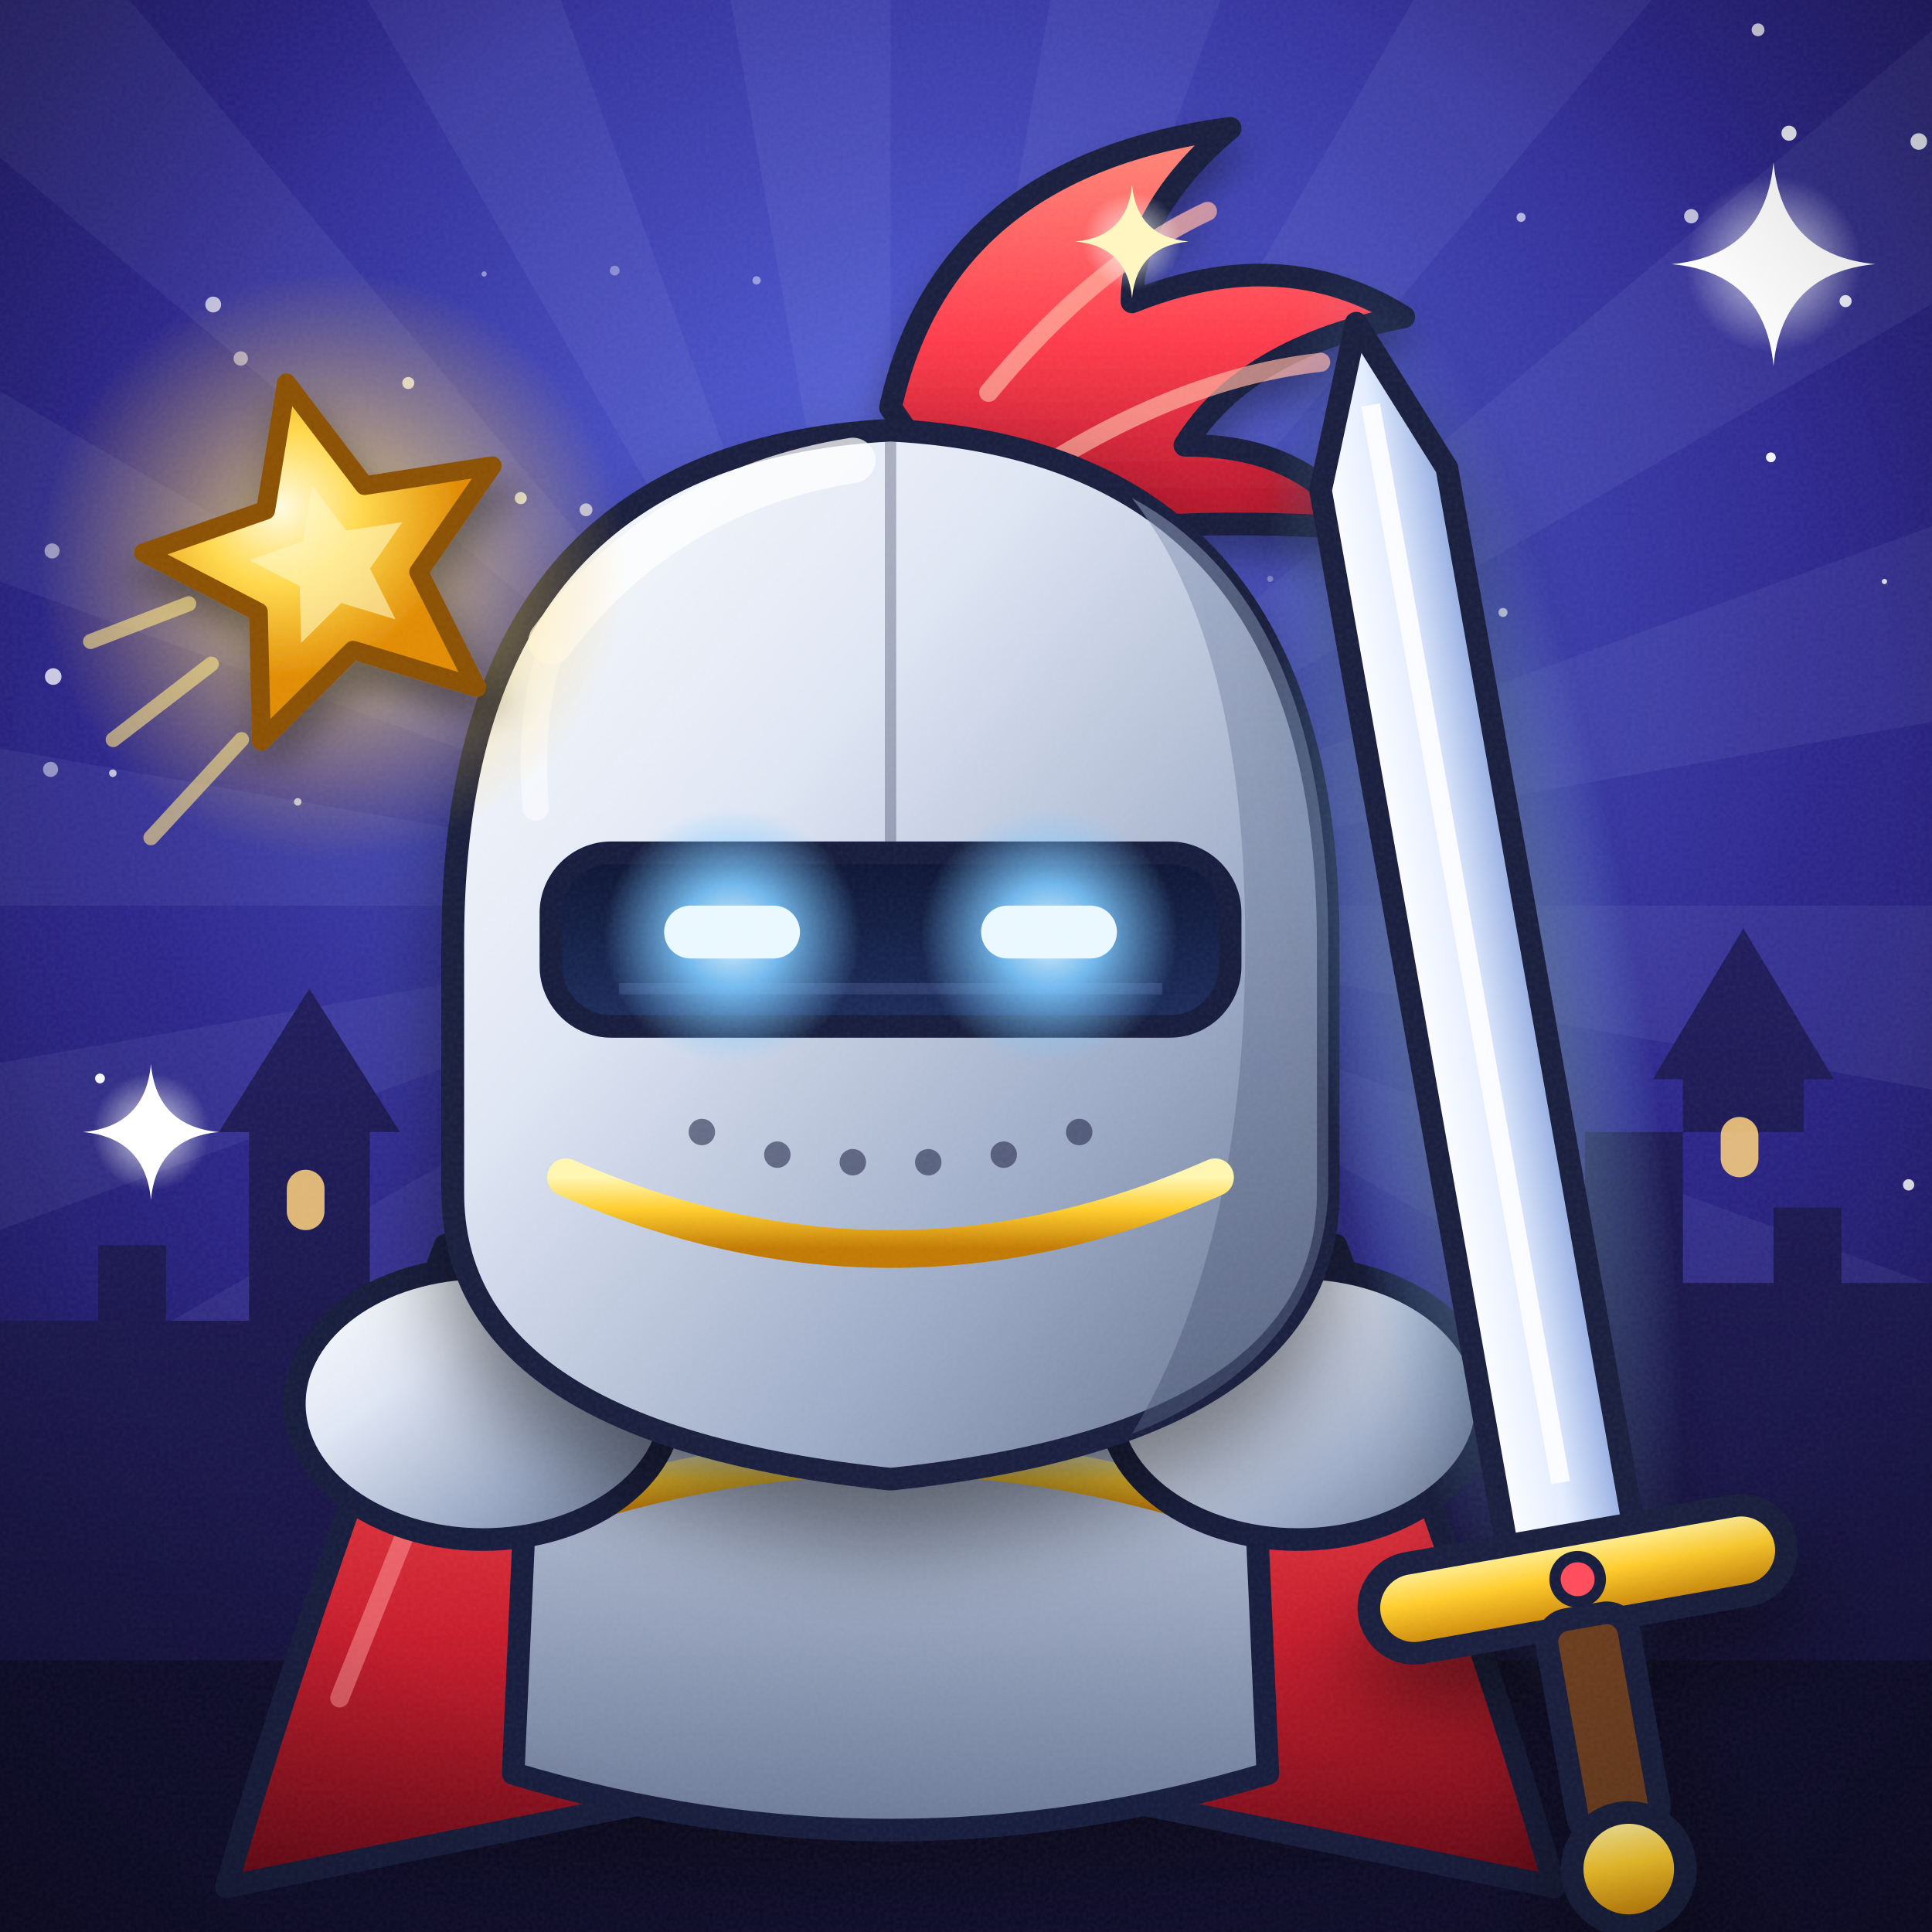
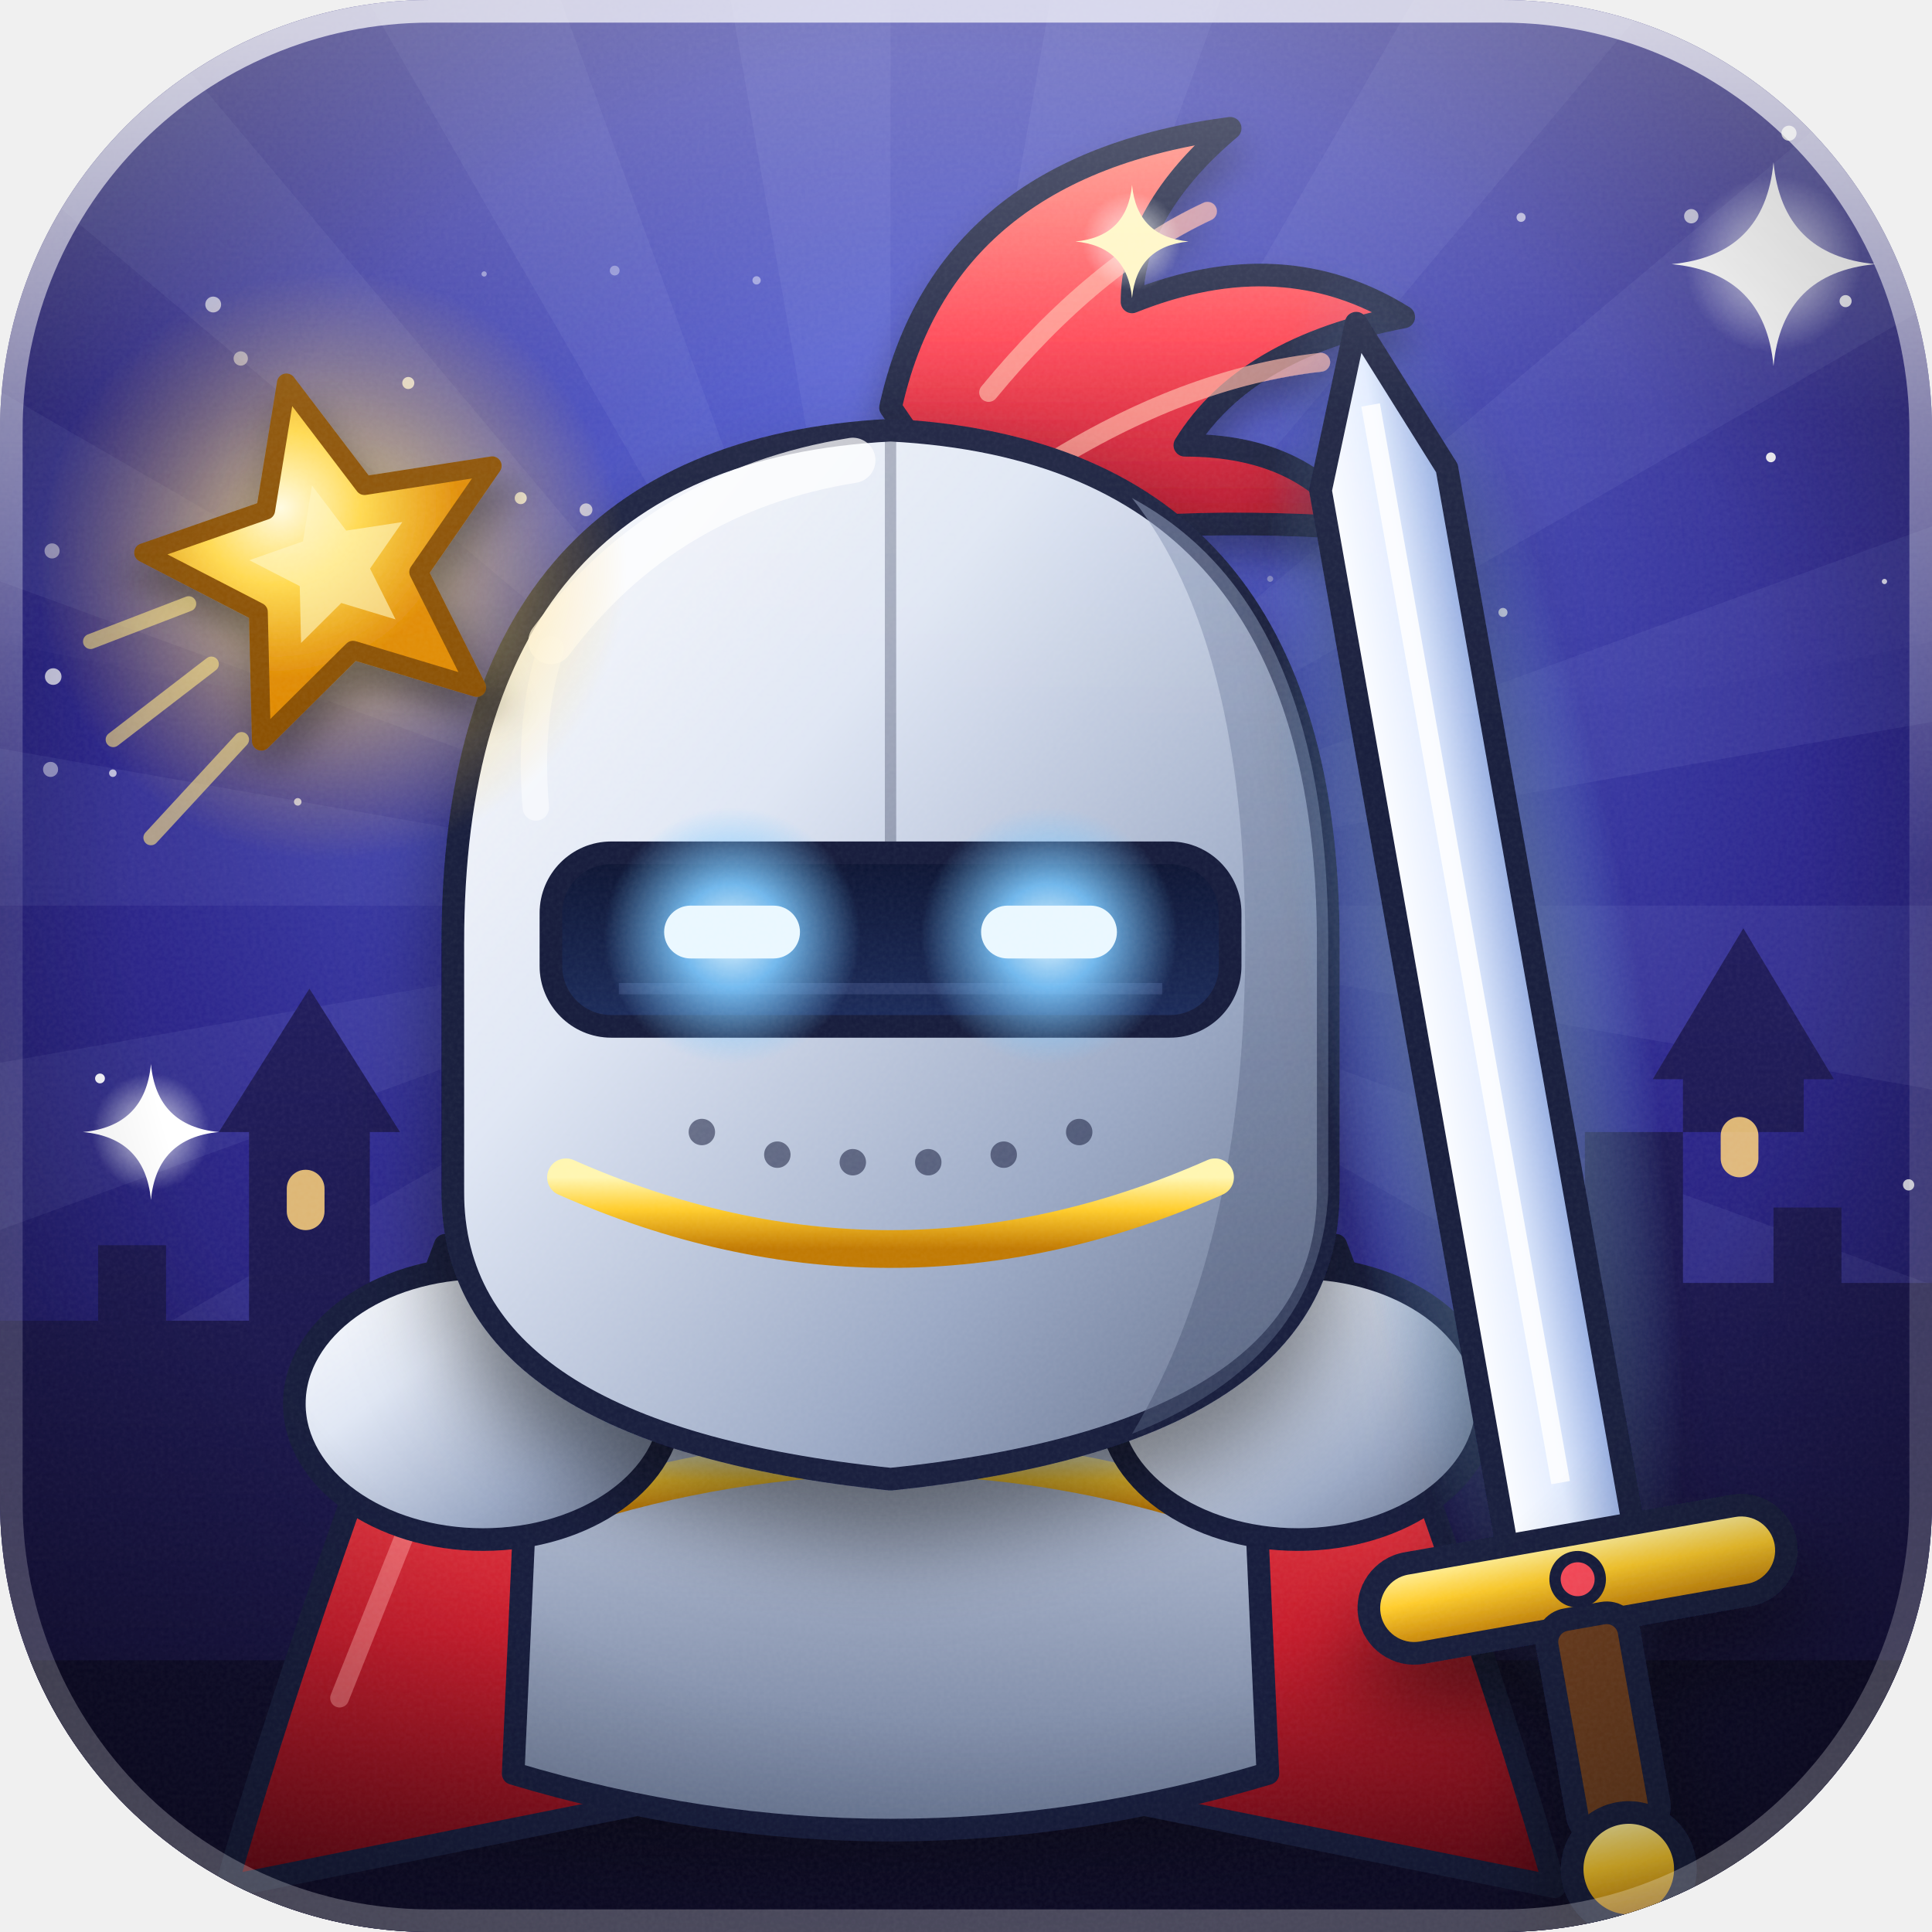
<svg xmlns="http://www.w3.org/2000/svg" viewBox="0 0 512 512">
  <defs>
    <clipPath id="sq">
-       <rect width="512" height="512" />
+       <rect width="512" height="512" rx="114" />
    </clipPath>
    <filter id="sh" x="-40%" y="-40%" width="180%" height="180%">
      <feDropShadow dx="0" dy="14" stdDeviation="12" flood-color="#000" flood-opacity=".5" />
    </filter>
    <filter id="sh2" x="-40%" y="-40%" width="180%" height="180%">
      <feDropShadow dx="0" dy="6" stdDeviation="5" flood-color="#000" flood-opacity=".4" />
    </filter>
    <filter id="glow" x="-100%" y="-100%" width="300%" height="300%">
      <feGaussianBlur stdDeviation="10" result="b" />
      <feMerge>
        <feMergeNode in="b" />
        <feMergeNode in="b" />
        <feMergeNode in="SourceGraphic" />
      </feMerge>
    </filter>
    <filter id="glowS" x="-100%" y="-100%" width="300%" height="300%">
      <feGaussianBlur stdDeviation="4" result="b" />
      <feMerge>
        <feMergeNode in="b" />
        <feMergeNode in="SourceGraphic" />
      </feMerge>
    </filter>
    <filter id="b2" x="-50%" y="-50%" width="200%" height="200%">
      <feGaussianBlur stdDeviation="2" />
    </filter>
    <filter id="b6" x="-50%" y="-50%" width="200%" height="200%">
      <feGaussianBlur stdDeviation="6" />
    </filter>
    <filter id="b14" x="-60%" y="-60%" width="220%" height="220%">
      <feGaussianBlur stdDeviation="14" />
    </filter>
    <filter id="b30" x="-80%" y="-80%" width="260%" height="260%">
      <feGaussianBlur stdDeviation="30" />
    </filter>
    <filter id="grain" x="0" y="0" width="100%" height="100%">
      <feTurbulence type="fractalNoise" baseFrequency=".9" numOctaves="2" seed="7" />
      <feColorMatrix values="0 0 0 0 1  0 0 0 0 1  0 0 0 0 1  0 0 0 .055 0" />
    </filter>
    <linearGradient id="gloss" x1="0" y1="0" x2="0" y2="1">
      <stop offset="0" stop-color="#fff" stop-opacity=".32" />
      <stop offset=".55" stop-color="#fff" stop-opacity=".05" />
      <stop offset="1" stop-color="#fff" stop-opacity="0" />
    </linearGradient>
-     <radialGradient id="vig" cx=".5" cy=".46" r=".78">
-       <stop offset=".62" stop-color="#000" stop-opacity="0" />
-       <stop offset="1" stop-color="#000" stop-opacity=".32" />
+     <radialGradient id="vig" cx=".5" cy=".46" r=".74">
+       <stop offset=".58" stop-color="#000" stop-opacity="0" />
+       <stop offset="1" stop-color="#000" stop-opacity=".45" />
    </radialGradient>
    <linearGradient id="rim" x1="0" y1="0" x2="0" y2="1">
      <stop offset="0" stop-color="#fff" stop-opacity=".7" />
      <stop offset=".45" stop-color="#fff" stop-opacity=".1" />
      <stop offset="1" stop-color="#fff" stop-opacity=".25" />
    </linearGradient>
    <radialGradient id="spark">
      <stop offset="0" stop-color="#fff" />
      <stop offset=".25" stop-color="#fff" stop-opacity=".85" />
      <stop offset="1" stop-color="#fff" stop-opacity="0" />
    </radialGradient>
    <radialGradient id="sky" cx="0.5" cy="0.32" r="0.9">
      <stop offset="0" stop-color="#5a6ae8" />
      <stop offset="0.5" stop-color="#2a248a" />
      <stop offset="1" stop-color="#0a0828" />
    </radialGradient>
    <linearGradient id="castle" x1="0" y1="0" x2="0" y2="1">
      <stop offset="0" stop-color="#1e1a5a" />
      <stop offset="1" stop-color="#100c34" />
    </linearGradient>
    <linearGradient id="helm" x1="0" y1="0" x2="1" y2="1">
      <stop offset="0" stop-color="#ffffff" />
      <stop offset="0.35" stop-color="#dfe6f4" />
      <stop offset="0.7" stop-color="#9aa8c4" />
      <stop offset="1" stop-color="#5c6884" />
    </linearGradient>
    <linearGradient id="helmSide" x1="0" y1="0" x2="0" y2="1">
      <stop offset="0" stop-color="#8a98b8" />
      <stop offset="1" stop-color="#4a5674" />
    </linearGradient>
    <linearGradient id="gold" x1="0" y1="0" x2="0" y2="1">
      <stop offset="0" stop-color="#fff6b0" />
      <stop offset="0.45" stop-color="#ffcc2a" />
      <stop offset="1" stop-color="#c07800" />
    </linearGradient>
    <linearGradient id="plume" x1="0" y1="0" x2="0" y2="1">
      <stop offset="0" stop-color="#ff8a7a" />
      <stop offset="0.5" stop-color="#ff3a4a" />
      <stop offset="1" stop-color="#a80c24" />
    </linearGradient>
    <linearGradient id="cape" x1="0" y1="0" x2="0" y2="1">
      <stop offset="0" stop-color="#ff5a5a" />
      <stop offset="0.6" stop-color="#c81a2a" />
      <stop offset="1" stop-color="#6a0614" />
    </linearGradient>
    <linearGradient id="visor" x1="0" y1="0" x2="0" y2="1">
      <stop offset="0" stop-color="#0a1230" />
      <stop offset="1" stop-color="#1a2a5a" />
    </linearGradient>
    <radialGradient id="eyeGlow" cx="0.5" cy="0.5" r="0.5">
      <stop offset="0" stop-color="#e6f6ff" />
      <stop offset="0.4" stop-color="#7ac8ff" stop-opacity="0.9" />
      <stop offset="1" stop-color="#7ac8ff" stop-opacity="0" />
    </radialGradient>
    <linearGradient id="blade" x1="0" y1="0" x2="1" y2="0">
      <stop offset="0" stop-color="#ffffff" />
      <stop offset="0.5" stop-color="#e2ecff" />
      <stop offset="1" stop-color="#8aa4dc" />
    </linearGradient>
    <radialGradient id="bladeGlow" cx="0.5" cy="0.5" r="0.5">
      <stop offset="0" stop-color="#bfe2ff" stop-opacity="0.85" />
      <stop offset="1" stop-color="#7ab8ff" stop-opacity="0" />
    </radialGradient>
    <radialGradient id="star" cx="0.4" cy="0.35" r="0.5">
      <stop offset="0" stop-color="#fffbe0" />
      <stop offset="0.45" stop-color="#ffd84a" />
      <stop offset="1" stop-color="#e08a00" />
    </radialGradient>
    <radialGradient id="starGlow" cx="0.5" cy="0.5" r="0.5">
      <stop offset="0" stop-color="#ffe680" stop-opacity="0.9" />
      <stop offset="1" stop-color="#ffc634" stop-opacity="0" />
    </radialGradient>
    <linearGradient id="armor" x1="0" y1="0" x2="0" y2="1">
      <stop offset="0" stop-color="#c8d2e6" />
      <stop offset="1" stop-color="#6a7896" />
    </linearGradient>
  </defs>
  <g clip-path="url(#sq)">
    <rect width="512" height="512" fill="url(#sky)" />
    <circle cx="267.3" cy="306.5" r="2.3" fill="#fff" opacity="0.54" />
    <circle cx="392.2" cy="267.6" r="1.8" fill="#fff" opacity="0.42" />
    <circle cx="13.8" cy="146.0" r="2.0" fill="#fff" opacity="0.51" />
    <circle cx="256.8" cy="120.6" r="2.1" fill="#fff" opacity="0.96" />
    <circle cx="205.6" cy="379.4" r="0.8" fill="#fff" opacity="0.88" />
    <circle cx="448.2" cy="57.3" r="1.9" fill="#fff" opacity="0.71" />
    <circle cx="489.1" cy="79.8" r="1.6" fill="#fff" opacity="0.92" />
    <circle cx="327.1" cy="117.5" r="0.8" fill="#fff" opacity="0.96" />
    <circle cx="242.7" cy="378.6" r="0.9" fill="#fff" opacity="0.88" />
    <circle cx="416.4" cy="349.6" r="0.7" fill="#fff" opacity="0.59" />
    <circle cx="26.5" cy="285.8" r="1.3" fill="#fff" opacity="0.97" />
    <circle cx="191.9" cy="294.3" r="2.2" fill="#fff" opacity="0.51" />
    <circle cx="285.1" cy="363.8" r="1.6" fill="#fff" opacity="0.58" />
    <circle cx="136.8" cy="298.9" r="1.0" fill="#fff" opacity="0.74" />
    <circle cx="284.4" cy="210.3" r="0.9" fill="#fff" opacity="0.78" />
    <circle cx="469.3" cy="121.2" r="1.3" fill="#fff" opacity="0.94" />
    <circle cx="296.1" cy="103.6" r="0.7" fill="#fff" opacity="0.84" />
    <circle cx="178.2" cy="177.5" r="1.2" fill="#fff" opacity="0.76" />
    <circle cx="373.2" cy="117.7" r="0.8" fill="#fff" opacity="0.99" />
    <circle cx="465.9" cy="7.9" r="1.7" fill="#fff" opacity="0.80" />
    <circle cx="206.3" cy="278.0" r="2.3" fill="#fff" opacity="0.73" />
    <circle cx="200.5" cy="74.3" r="1.1" fill="#fff" opacity="0.45" />
    <circle cx="56.5" cy="80.7" r="2.1" fill="#fff" opacity="0.70" />
    <circle cx="412.1" cy="349.7" r="2.1" fill="#fff" opacity="0.38" />
    <circle cx="474.1" cy="35.3" r="2.0" fill="#fff" opacity="0.90" />
    <circle cx="336.6" cy="153.4" r="0.8" fill="#fff" opacity="0.41" />
    <circle cx="325.9" cy="91.8" r="1.6" fill="#fff" opacity="0.52" />
    <circle cx="83.7" cy="112.2" r="1.9" fill="#fff" opacity="0.67" />
    <circle cx="201.1" cy="184.9" r="1.6" fill="#fff" opacity="0.69" />
    <circle cx="227.9" cy="367.6" r="2.0" fill="#fff" opacity="0.50" />
    <circle cx="162.9" cy="71.7" r="1.3" fill="#fff" opacity="0.37" />
    <circle cx="381.2" cy="215.8" r="1.4" fill="#fff" opacity="0.93" />
    <circle cx="168.3" cy="219.9" r="2.3" fill="#fff" opacity="0.71" />
    <circle cx="313.8" cy="139.8" r="2.4" fill="#fff" opacity="0.84" />
    <circle cx="155.3" cy="135.1" r="1.7" fill="#fff" opacity="0.69" />
    <circle cx="267.9" cy="73.0" r="1.7" fill="#fff" opacity="0.81" />
    <circle cx="391.7" cy="170.8" r="1.5" fill="#fff" opacity="0.68" />
    <circle cx="274.6" cy="180.5" r="0.7" fill="#fff" opacity="0.52" />
    <circle cx="505.8" cy="314.0" r="1.5" fill="#fff" opacity="0.84" />
    <circle cx="108.2" cy="101.5" r="1.6" fill="#fff" opacity="0.80" />
    <circle cx="14.1" cy="179.3" r="2.2" fill="#fff" opacity="0.75" />
    <circle cx="508.5" cy="37.5" r="2.2" fill="#fff" opacity="0.89" />
    <circle cx="13.4" cy="203.9" r="2.0" fill="#fff" opacity="0.49" />
    <circle cx="332.4" cy="323.2" r="2.0" fill="#fff" opacity="0.63" />
    <circle cx="29.9" cy="204.9" r="1.0" fill="#fff" opacity="0.70" />
    <circle cx="138.0" cy="132.0" r="1.6" fill="#fff" opacity="0.88" />
    <circle cx="499.4" cy="154.1" r="0.7" fill="#fff" opacity="0.84" />
    <circle cx="173.7" cy="287.9" r="2.1" fill="#fff" opacity="0.37" />
    <circle cx="374.2" cy="108.2" r="1.2" fill="#fff" opacity="0.57" />
    <circle cx="275.7" cy="92.4" r="1.5" fill="#fff" opacity="0.53" />
    <circle cx="63.8" cy="95.0" r="1.9" fill="#fff" opacity="0.55" />
    <circle cx="102.6" cy="138.9" r="1.1" fill="#fff" opacity="0.99" />
    <circle cx="403.1" cy="57.6" r="1.2" fill="#fff" opacity="0.63" />
    <circle cx="270.4" cy="147.6" r="1.6" fill="#fff" opacity="0.84" />
    <circle cx="78.9" cy="212.5" r="1.0" fill="#fff" opacity="0.70" />
    <circle cx="162.4" cy="305.2" r="2.2" fill="#fff" opacity="0.97" />
    <circle cx="208.5" cy="234.4" r="1.0" fill="#fff" opacity="0.81" />
    <circle cx="398.3" cy="162.3" r="1.2" fill="#fff" opacity="0.84" />
    <circle cx="384.2" cy="303.7" r="1.2" fill="#fff" opacity="0.51" />
    <circle cx="128.3" cy="72.6" r="0.7" fill="#fff" opacity="0.43" />
    <path d="M236 240 L996 240 L984 372 Z M236 240 L950 500 L894 620 Z M236 240 L818 729 L725 822 Z M236 240 L616 898 L496 954 Z M236 240 L368 988 L236 1000 Z M236 240 L104 988 L-24 954 Z M236 240 L-144 898 L-253 822 Z M236 240 L-346 729 L-422 620 Z M236 240 L-478 500 L-512 372 Z M236 240 L-524 240 L-512 108 Z M236 240 L-478 -20 L-422 -140 Z M236 240 L-346 -249 L-253 -342 Z M236 240 L-144 -418 L-24 -474 Z M236 240 L104 -508 L236 -520 Z M236 240 L368 -508 L496 -474 Z M236 240 L616 -418 L725 -342 Z M236 240 L818 -249 L894 -140 Z M236 240 L950 -20 L984 108 Z" fill="#c8d4ff" opacity="0.07" />
    <g fill="url(#castle)">
      <path d="M0 410 L0 350 L26 350 L26 330 L44 330 L44 350 L66 350 L66 300 L58 300 L82 262 L106 300 L98 300 L98 380 L160 380 L160 512 L0 512 Z" />
      <path d="M512 410 L512 340 L488 340 L488 320 L470 320 L470 340 L446 340 L446 286 L438 286 L462 246 L486 286 L478 286 L478 300 L420 300 L420 380 L352 380 L352 512 L512 512 Z" />
    </g>
    <g fill="#ffd27a" opacity=".85">
      <rect x="76" y="310" width="10" height="16" rx="5" />
      <rect x="456" y="296" width="10" height="16" rx="5" />
    </g>
    <rect y="440" width="512" height="72" fill="#0c0a2a" />
    <ellipse cx="236" cy="470" rx="160" ry="22" fill="#000" opacity=".55" filter="url(#b14)" />
    <path d="M118 330 Q80 430 60 500 L210 470 L236 360 Z" fill="url(#cape)" stroke="#141a3a" stroke-width="6" stroke-linejoin="round" stroke-linecap="round" />
    <path d="M354 330 Q392 430 412 500 L262 470 L236 360 Z" fill="url(#cape)" stroke="#141a3a" stroke-width="6" stroke-linejoin="round" stroke-linecap="round" />
    <path d="M90 450 Q110 400 126 360" stroke="#ff9a9a" stroke-width="5" fill="none" opacity=".5" stroke-linecap="round" />
    <path d="M140 380 Q236 340 332 380 L336 470 Q236 500 136 470 Z" fill="url(#armor)" stroke="#141a3a" stroke-width="6" stroke-linejoin="round" stroke-linecap="round" />
    <path d="M150 400 Q236 372 322 400" stroke="url(#gold)" stroke-width="10" fill="none" />
    <ellipse cx="128" cy="372" rx="50" ry="36" fill="url(#helm)" stroke="#141a3a" stroke-width="6" stroke-linejoin="round" stroke-linecap="round" />
    <ellipse cx="344" cy="372" rx="50" ry="36" fill="url(#helm)" stroke="#141a3a" stroke-width="6" stroke-linejoin="round" stroke-linecap="round" />
    <g filter="url(#sh2)">
      <path d="M236 108 Q250 44 326 34 Q300 56 300 80 Q340 64 372 84 Q330 92 314 118 Q346 118 360 140 Q300 136 262 146 Z" fill="url(#plume)" stroke="#141a3a" stroke-width="6" stroke-linejoin="round" stroke-linecap="round" />
      <path d="M262 104 Q290 70 320 56 M276 124 Q314 100 350 96" stroke="#ffb0a0" stroke-width="5" fill="none" stroke-linecap="round" opacity=".7" />
    </g>
    <g filter="url(#sh)">
      <path d="M120 250 Q120 120 236 114 Q352 120 352 250 L352 316 Q352 380 236 392 Q120 380 120 316 Z" fill="url(#helm)" stroke="#141a3a" stroke-width="6" stroke-linejoin="round" stroke-linecap="round" />
    </g>
    <path d="M300 132 Q352 160 352 250 L352 316 Q350 360 300 380 Q330 330 330 250 Q330 170 300 132 Z" fill="url(#helmSide)" opacity=".55" />
    <path d="M236 116 V226" stroke="url(#gold)" stroke-width="16" />
    <path d="M236 116 V226" stroke="#141a3a" stroke-width="3" opacity=".3" />
    <rect x="146" y="226" width="180" height="46" rx="16" fill="url(#visor)" stroke="#141a3a" stroke-width="6" stroke-linejoin="round" stroke-linecap="round" />
    <path d="M164 262 H308" stroke="#2a3a6a" stroke-width="3" />
    <circle cx="194" cy="248" r="34" fill="url(#eyeGlow)" />
    <circle cx="278" cy="248" r="34" fill="url(#eyeGlow)" />
    <rect x="176" y="240" width="36" height="14" rx="7" fill="#eaf8ff" />
    <rect x="260" y="240" width="36" height="14" rx="7" fill="#eaf8ff" />
    <g fill="#141a3a" opacity=".55">
      <circle cx="186" cy="300" r="3.5" />
      <circle cx="206" cy="306" r="3.5" />
      <circle cx="226" cy="308" r="3.5" />
      <circle cx="246" cy="308" r="3.5" />
      <circle cx="266" cy="306" r="3.5" />
      <circle cx="286" cy="300" r="3.5" />
    </g>
    <path d="M150 312 Q236 350 322 312" stroke="url(#gold)" stroke-width="10" fill="none" stroke-linecap="round" />
    <path d="M146 170 Q176 130 226 122" stroke="#fff" stroke-width="12" fill="none" stroke-linecap="round" opacity=".75" />
    <path d="M142 214 Q140 190 146 172" stroke="#fff" stroke-width="7" fill="none" stroke-linecap="round" opacity=".5" />
    <g transform="translate(424 452) rotate(-10)">
      <ellipse cx="0" cy="-190" rx="44" ry="200" fill="url(#bladeGlow)" />
      <g filter="url(#sh)" stroke="#141a3a" stroke-width="6" stroke-linejoin="round" stroke-linecap="round">
        <path d="M-17 -40 L-17 -330 L0 -372 L17 -330 L17 -40 Z" fill="url(#blade)" />
        <rect x="-56" y="-46" width="112" height="24" rx="12" fill="url(#gold)" />
        <rect x="-11" y="-24" width="22" height="58" rx="6" fill="#6a3a1a" />
        <circle cx="0" cy="44" r="15" fill="url(#gold)" />
      </g>
      <path d="M0 -350 V-60" stroke="#fff" stroke-width="5" opacity=".85" />
      <circle cx="0" cy="-34" r="6" fill="#ff4a5a" stroke="#141a3a" stroke-width="3" />
    </g>
    <circle cx="88" cy="150" r="78" fill="url(#starGlow)" />
    <g transform="rotate(-14 88 150)" filter="url(#sh2)">
      <path d="M88.0 100.0 L101.5 131.4 L135.6 134.5 L109.9 157.1 L117.4 190.5 L88.0 173.0 L58.6 190.5 L66.1 157.1 L40.4 134.5 L74.5 131.4 Z" fill="url(#star)" stroke="#8a5000" stroke-width="5" stroke-linejoin="round" />
      <path d="M88.0 128.0 L93.9 141.8 L108.9 143.2 L97.6 153.1 L100.9 167.8 L88.0 160.1 L75.1 167.8 L78.4 153.1 L67.1 143.2 L82.1 141.8 Z" fill="#fff6c0" opacity=".6" />
    </g>
    <g stroke="#ffe680" stroke-width="4" stroke-linecap="round" opacity=".6">
      <path d="M30 196 L56 176 M24 170 L50 160 M40 222 L64 196" />
    </g>
    <g transform="translate(470.0 70.0) scale(0.9)">
      <circle r="26" fill="url(#spark)" opacity=".75" />
      <path d="M0 -30 Q2.6 -2.6 30 0 Q2.6 2.6 0 30 Q-2.6 2.6 -30 0 Q-2.6 -2.6 0 -30 Z" fill="#fff" />
    </g>
    <g transform="translate(300.0 64.0) scale(0.5)">
      <circle r="26" fill="url(#spark)" opacity=".75" />
      <path d="M0 -30 Q2.6 -2.6 30 0 Q2.6 2.6 0 30 Q-2.6 2.6 -30 0 Q-2.6 -2.6 0 -30 Z" fill="#fff6c0" />
    </g>
    <g transform="translate(40.0 300.0) scale(0.6)">
      <circle r="26" fill="url(#spark)" opacity=".75" />
      <path d="M0 -30 Q2.6 -2.6 30 0 Q2.6 2.6 0 30 Q-2.6 2.6 -30 0 Q-2.6 -2.6 0 -30 Z" fill="#fff" />
    </g>
    <rect width="512" height="512" filter="url(#grain)" />
    <rect width="512" height="512" fill="url(#vig)" />
+     <path d="M0 0 H512 V170 Q256 228 0 170 Z" fill="url(#gloss)" />
  </g>
+   <rect x="3" y="3" width="506" height="506" rx="111" fill="none" stroke="url(#rim)" stroke-width="6" />
</svg>
